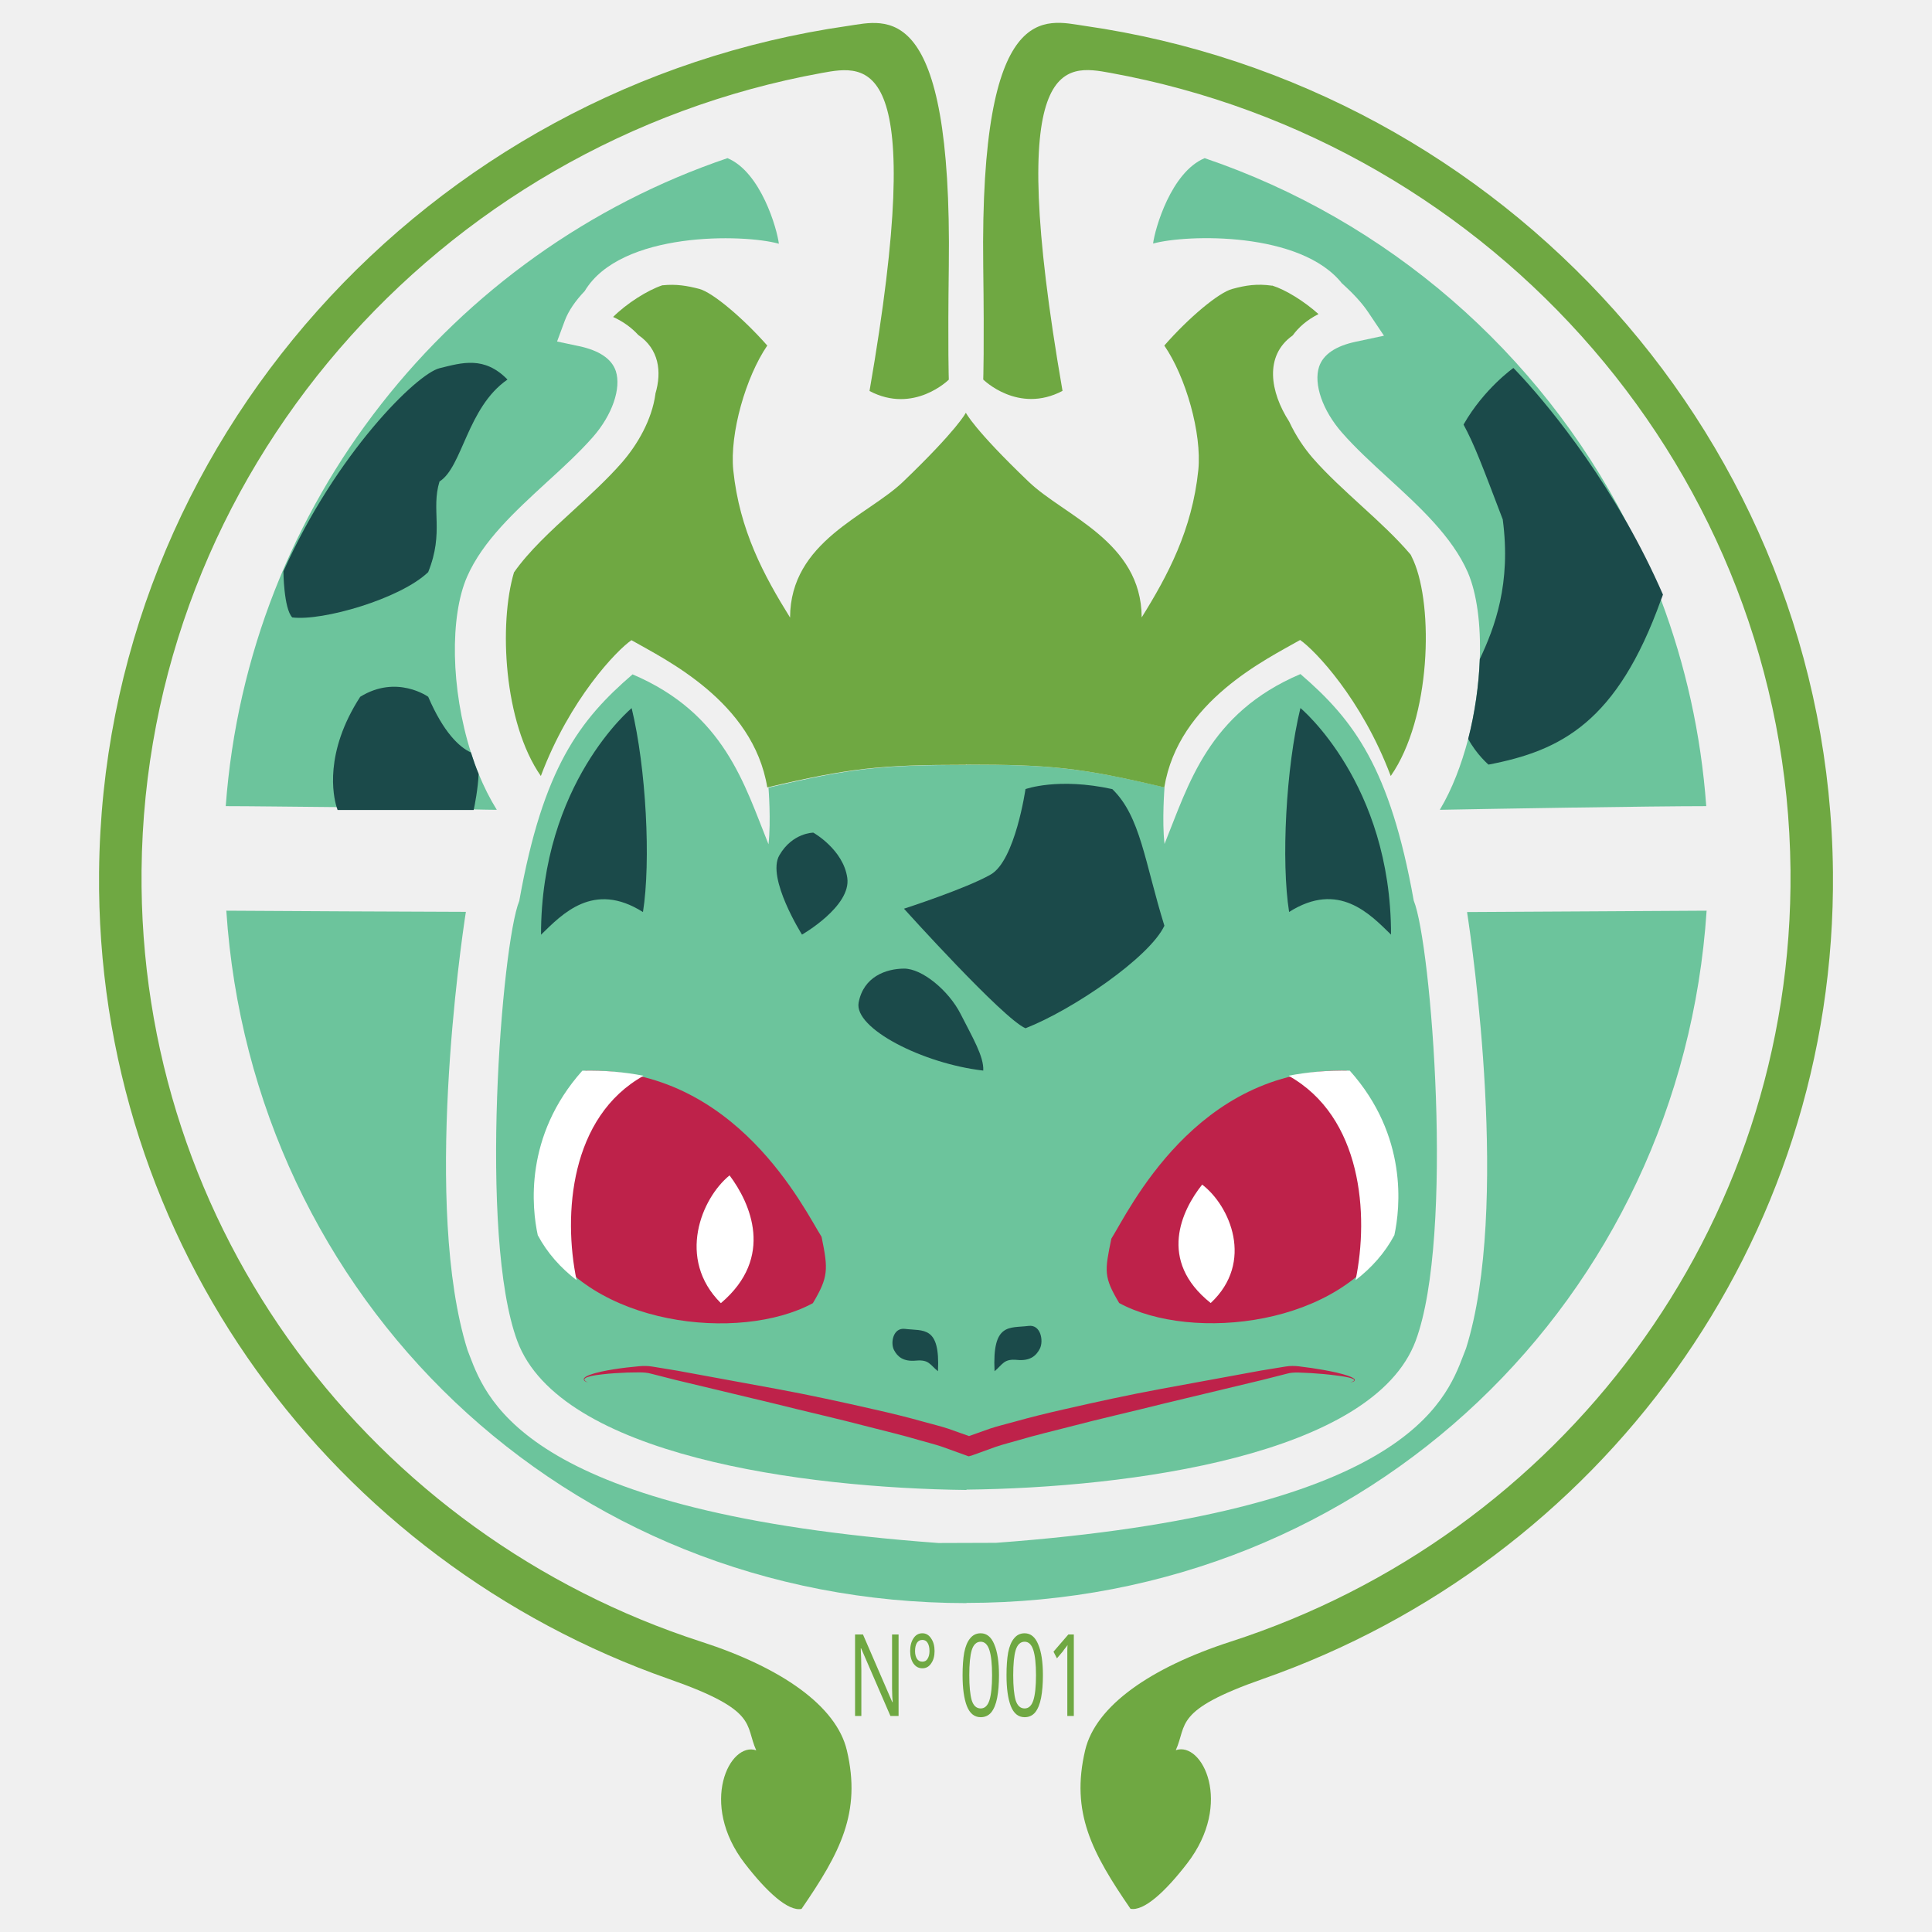
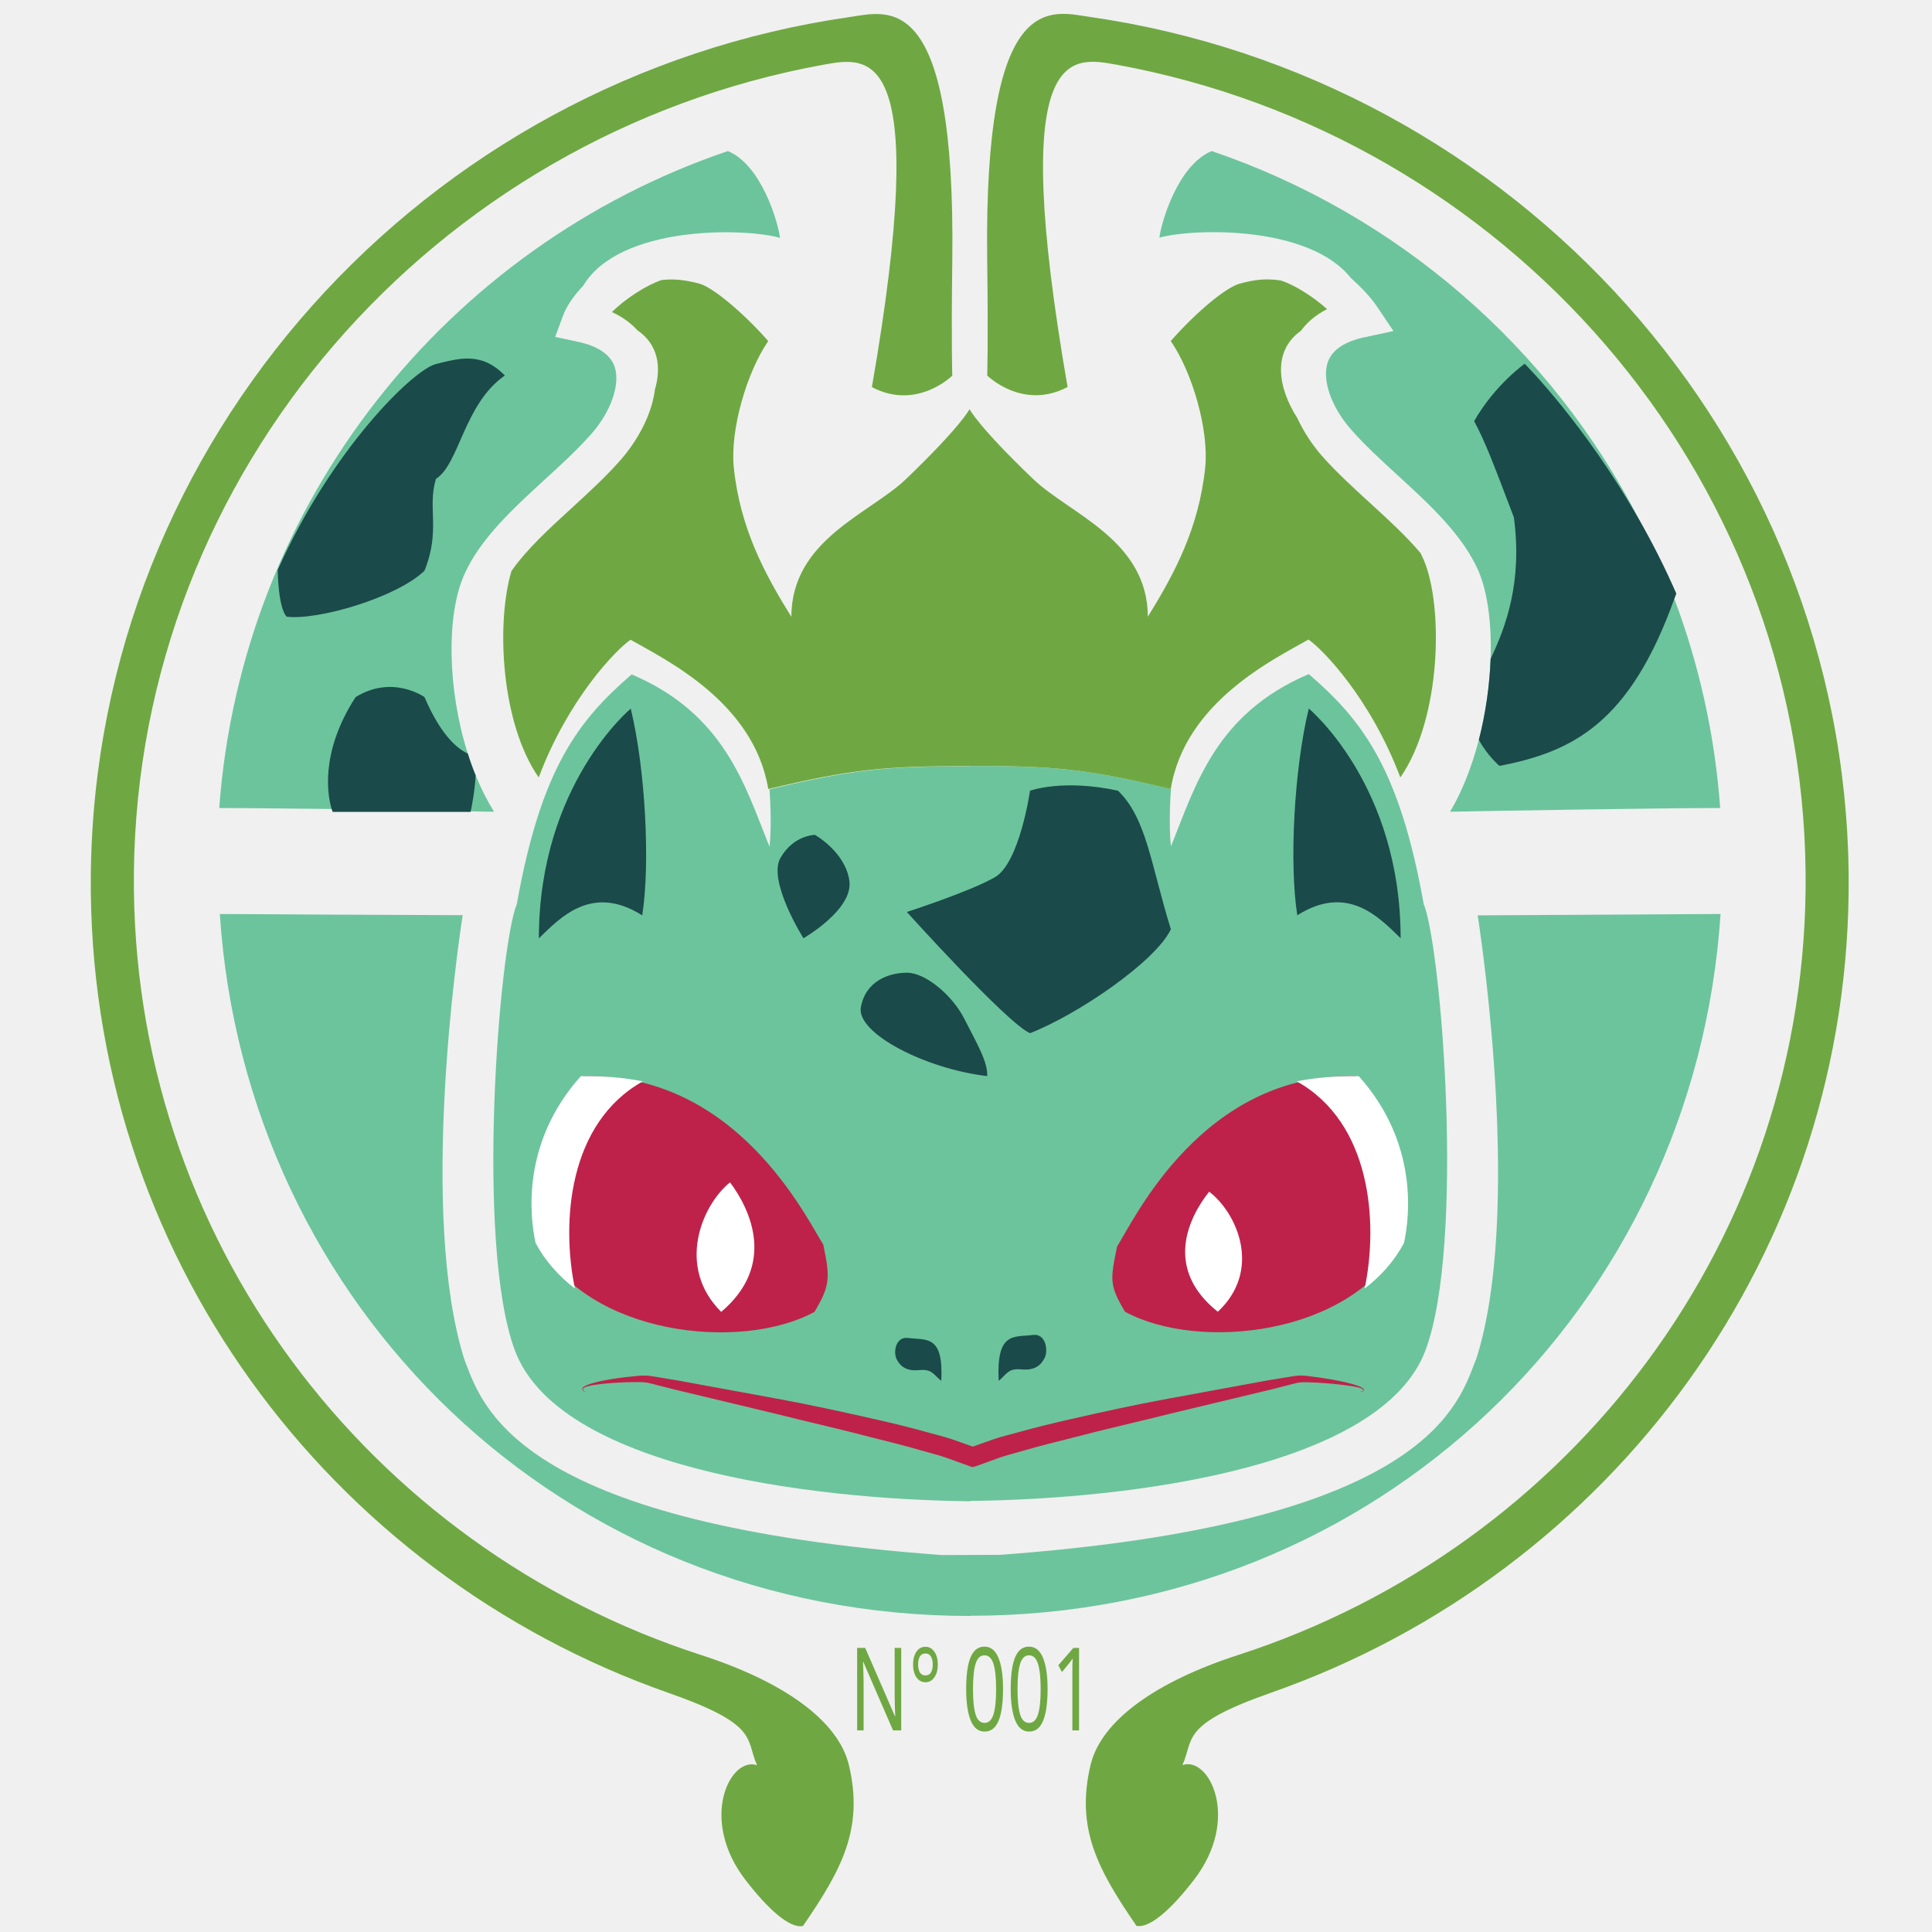
- <svg xmlns="http://www.w3.org/2000/svg" version="1.1" id="Layer_1" x="0px" y="0px" width="100px" height="100px" viewBox="0 0 100 100" enable-background="new 0 0 100 100" xml:space="preserve">
+ <svg xmlns="http://www.w3.org/2000/svg" version="1.1" id="Layer_1" x="0px" y="0px" width="1000px" height="1000px" viewBox="-450 -450 1000 1000" enable-background="new -450 -450 1000 1000" xml:space="preserve">
  <g>
-     <path fill="#6CC49C" d="M76.594,34.126v-0.01c0.061-1.79-0.15-3.4-0.62-4.49c-0.81-1.85-2.5-3.4-4.13-4.89   c-0.87-0.8-1.689-1.55-2.38-2.34c-1.011-1.15-1.479-2.52-1.19-3.41c0.211-0.64,0.86-1.08,1.91-1.3l1.45-0.31l-0.819-1.22   c-0.32-0.48-0.791-0.98-1.32-1.46c-0.01-0.01-0.01-0.01-0.021-0.01c-2.13-2.72-8.04-2.56-9.79-2.08c0.09-0.75,0.93-3.7,2.67-4.42   c9.48,3.22,17.311,10.04,21.83,18.83c0.01,0.02,0.02,0.03,0.03,0.05c0.659,1.28,1.25,2.61,1.76,3.98   c1.261,3.36,2.07,6.94,2.341,10.68c-2.921,0-11.24,0.14-13.791,0.19c0.641-1.07,1.12-2.34,1.471-3.67   C76.344,36.886,76.544,35.456,76.594,34.126z" />
-     <path fill="#6CC49C" d="M50.037,77.121c-8.439-0.096-21.048-1.775-23.258-7.701c-2.027-5.436-0.804-20.604,0.098-22.788   c1.227-6.881,3.118-9.364,5.864-11.727c4.771,2.03,5.789,5.712,7.036,8.794c0.139-1.192,0-2.931,0-2.931   c4.285-1.013,5.875-1.173,10.261-1.173l-0.024-0.016c4.385,0,5.977,0.16,10.262,1.173c0,0-0.14,1.739,0,2.931   c1.248-3.083,2.264-6.765,7.035-8.794c2.746,2.363,4.637,4.846,5.864,11.727c0.901,2.183,2.125,17.353,0.099,22.786   c-2.211,5.928-14.82,7.607-23.259,7.701L50.037,77.121z" />
-     <path fill="#6CC49C" d="M50.014,82.967l0.02,0.01c-20.86,0-37-15.82-38.32-35.84c2.35,0.02,9.71,0.05,12.4,0.06   c-0.26,1.65-2.23,15.3,0.08,22.669l0.11,0.291c0.93,2.439,3.11,8.16,24.27,9.709l2.98-0.01c21.08-1.549,23.261-7.27,24.19-9.709   l0.14-0.361c2.28-7.27,0.319-20.859,0.05-22.579c2.689-0.02,10.051-0.05,12.4-0.07C87.014,67.146,70.884,82.967,50.014,82.967z" />
-     <path fill="#6CC49C" stroke="#FFFFFF" stroke-width="2" stroke-miterlimit="10" d="M50.013,82.969" />
-     <path fill="#6CC49C" d="M29.234,16.596l-0.4,1.08l1.13,0.24c1.05,0.22,1.7,0.66,1.91,1.29c0.29,0.89-0.18,2.27-1.19,3.42   c-0.69,0.78-1.51,1.54-2.38,2.33c-1.63,1.5-3.32,3.04-4.13,4.9c-0.89,2.04-0.85,5.79,0.2,9.09c0.12,0.38,0.25,0.75,0.4,1.11   c0.27,0.66,0.58,1.28,0.94,1.86c-0.29,0-0.7-0.01-1.19-0.02c-1.73-0.03-4.49-0.08-7.1-0.12c-2.32-0.02-4.51-0.05-5.74-0.05   c1.15-15.64,11.67-28.69,25.97-33.54c1.73,0.72,2.57,3.67,2.66,4.43c-1.81-0.51-8.19-0.66-10.05,2.45   C29.794,15.556,29.424,16.086,29.234,16.596z" />
-     <path fill="#6CC49C" d="M49.99,39.585L49.99,39.585z" />
-     <path fill="#1B4A4A" d="M67.31,36.648c0,0,4.69,3.887,4.69,11.728c-1.084-1.055-2.707-2.8-5.276-1.173   C66.309,44.589,66.556,39.747,67.31,36.648z" />
-     <path fill="#1B4A4A" d="M53.238,68.629c-0.979,0.127-1.886-0.193-1.76,2.346c0.44-0.371,0.479-0.652,1.172-0.586   c0.694,0.066,0.994-0.234,1.174-0.586C54.023,69.41,53.875,68.547,53.238,68.629z" />
-     <path fill="#1B4A4A" d="M46.789,47.034c0,0,5.146,5.714,6.292,6.188c2.439-0.953,6.416-3.665,7.188-5.306   c-1.021-3.291-1.233-5.654-2.696-7.072c-2.814-0.616-4.494,0-4.494,0s-0.532,3.694-1.797,4.419   C50.017,45.991,46.789,47.034,46.789,47.034z" />
-     <path fill="#1B4A4A" d="M41.511,48.375c0,0,2.55-1.458,2.345-2.932c-0.205-1.474-1.758-2.345-1.758-2.345s-1.083,0-1.759,1.172   C39.662,45.443,41.511,48.375,41.511,48.375z" />
-     <path fill="#1B4A4A" d="M44.443,51.893c0.25-1.333,1.405-1.751,2.346-1.758c0.939-0.008,2.32,1.141,2.931,2.346   s1.214,2.209,1.173,2.932C47.76,55.053,44.194,53.227,44.443,51.893z" />
-     <path fill="#1B4A4A" d="M86.074,30.776c-0.03,0.09-0.061,0.18-0.101,0.27c-2.271,6.33-5.17,7.81-8.93,8.53c0,0-0.62-0.53-1.05-1.33   c0.35-1.36,0.55-2.79,0.6-4.12v-0.01c0.779-1.65,1.63-3.91,1.189-7.23c-1.09-2.86-1.459-3.85-2.029-4.91   c1.05-1.85,2.58-2.93,2.58-2.93s3.06,3.05,5.85,7.97c0.01,0.02,0.02,0.03,0.03,0.05C84.863,28.206,85.494,29.446,86.074,30.776z" />
-     <path fill="#1B4A4A" d="M14.669,29.572c0,0,0.016,1.925,0.458,2.386c1.575,0.199,5.601-0.967,7.036-2.345   c0.839-2.087,0.133-3.219,0.586-4.691c1.193-0.75,1.431-3.834,3.518-5.277c-1.198-1.228-2.349-0.875-3.518-0.586   C21.582,19.346,17.407,23.443,14.669,29.572z" />
-     <path fill="#1B4A4A" d="M24.774,40.056c-0.03,0.75-0.21,1.66-0.25,1.84c-0.01,0.02-0.01,0.03-0.01,0.03h-7.04   c0,0-0.02-0.05-0.05-0.15c-0.18-0.58-0.65-2.82,1.22-5.71c1.89-1.17,3.52,0,3.52,0c0.79,1.84,1.61,2.61,2.21,2.88   C24.494,39.326,24.624,39.696,24.774,40.056z" />
-     <path fill="#1B4A4A" d="M46.842,68.783c0.949,0.119,1.828-0.182,1.706,2.191c-0.427-0.348-0.464-0.609-1.137-0.549   c-0.673,0.063-0.964-0.217-1.137-0.547C46.08,69.512,46.222,68.705,46.842,68.783z" />
-     <path fill="#BE224A" d="M57.929,67.445c-0.808-1.354-0.754-1.643-0.405-3.334c0.883-1.389,4.377-8.871,12.172-8.697   c3.021,3.383,2.608,7.119,2.305,8.516C69.488,68.633,61.716,69.498,57.929,67.445z" />
-     <path fill="#FFFFFF" d="M62.224,61.314c-1.047,1.313-2.325,3.928,0.442,6.131C64.938,65.322,63.658,62.408,62.224,61.314z" />
+     <path fill="#6CC49C" d="M321.537-108.829v-0.099c0.613-18.148-1.524-34.474-6.277-45.522   c-8.217-18.757-25.345-34.469-41.879-49.577c-8.812-8.108-17.128-15.712-24.128-23.722c-10.246-11.657-14.999-25.548-12.068-34.573   c2.139-6.484,8.723-10.944,19.365-13.177l14.702-3.144l-8.306-12.366c-3.238-4.871-8.02-9.94-13.376-14.806   c-0.109-0.099-0.109-0.099-0.208-0.099c-21.603-27.578-81.521-25.954-99.263-21.088c0.911-7.604,9.426-37.508,27.068-44.81   c96.114,32.647,175.506,101.787,221.315,190.901c0.1,0.203,0.208,0.302,0.307,0.505c6.684,12.979,12.674,26.458,17.851,40.349   c12.773,34.068,20.979,70.358,23.722,108.277c-29.603,0-113.944,1.42-139.814,1.925c6.505-10.846,11.366-23.722,14.92-37.206   C319.003-80.851,321.031-95.345,321.537-108.829z" />
+     <path fill="#6CC49C" d="M52.303,327.06c-85.555-0.97-213.391-17.998-235.795-78.074c-20.549-55.107-8.148-208.886,0.995-231.029   c12.44-69.759,31.613-94.931,59.453-118.89C-74.676-80.35-64.36-43.02-51.716-11.774c1.411-12.088,0-29.716,0-29.716   c43.443-10.271,59.561-11.89,104.029-11.89l-0.242-0.164c44.448,0,60.596,1.619,104.029,11.891c0,0-1.406,17.632,0,29.716   c12.652-31.256,22.959-68.585,71.324-89.154c27.84,23.954,47.007,49.125,59.451,118.89c9.139,22.127,21.544,175.922,1,231.008   c-22.414,60.096-150.24,77.114-235.795,78.075L52.303,327.06z" />
+     <path fill="#6CC49C" d="M52.07,386.324l0.203,0.099c-211.484,0-375.111-160.378-388.496-363.342   c23.825,0.202,98.44,0.505,125.712,0.608c-2.634,16.727-22.608,155.112,0.811,229.82l1.119,2.95   c9.426,24.723,31.528,82.72,246.052,98.432l30.217-0.108c213.702-15.703,235.81-73.7,245.235-98.432l1.415-3.653   c23.118-73.709,3.237-211.474,0.506-228.909c27.266-0.203,101.896-0.505,125.716-0.708   C427.176,225.937,263.648,386.324,52.07,386.324z" />
+     <path fill="#6CC49C" stroke="#FFFFFF" stroke-width="2" stroke-miterlimit="10" d="M52.061,386.345" />
+     <path fill="#6CC49C" d="M-158.603-286.547l-4.054,10.944l11.455,2.436c10.647,2.227,17.236,6.692,19.366,13.078   c2.94,9.024-1.827,23.014-12.064,34.671c-6.994,7.911-15.311,15.613-24.127,23.623c-16.53,15.208-33.663,30.82-41.875,49.676   c-9.02,20.682-8.614,58.7,2.029,92.153c1.218,3.856,2.535,7.604,4.055,11.257c2.738,6.688,5.88,12.975,9.529,18.855   c-2.94,0-7.094-0.099-12.063-0.203c-17.539-0.302-45.518-0.812-71.982-1.218c-23.519-0.204-45.721-0.505-58.19-0.505   C-324.867-190.34-218.213-322.64-73.24-371.811c17.539,7.301,26.058,37.206,26.969,44.914   c-18.351-5.174-83.031-6.693-101.887,24.835C-152.925-297.092-156.677-291.721-158.603-286.547z" />
+     <path fill="#6CC49C" d="M51.827-53.485L51.827-53.485z" />
+     <path fill="#1B4A4A" d="M227.424-83.261c0,0,47.541,39.409,47.541,118.9c-10.99-10.697-27.444-28.385-53.482-11.891   C217.265-2.755,219.779-51.842,227.424-83.261z" />
+     <path fill="#1B4A4A" d="M84.757,240.966c-9.931,1.287-19.128-1.961-17.841,23.78c4.455-3.762,4.852-6.603,11.88-5.939   c7.03,0.672,10.079-2.377,11.901-5.94C92.717,248.886,91.212,240.134,84.757,240.966z" />
+     <path fill="#1B4A4A" d="M19.374,22.036c0,0,52.176,57.928,63.788,62.74c24.723-9.663,65.047-37.161,72.878-53.8   c-10.355-33.364-12.504-57.319-27.346-71.699c-28.522-6.243-45.552,0-45.552,0S77.747-3.271,64.926,4.081   C52.1,11.462,19.374,22.036,19.374,22.036z" />
+     <path fill="#1B4A4A" d="M-34.134,35.629c0,0,25.851-14.782,23.772-29.727s-17.822-23.771-17.822-23.771s-10.979,0-17.835,11.881   C-52.88,5.903-34.134,35.629-34.134,35.629z" />
+     <path fill="#1B4A4A" d="M-4.412,71.29c2.535-13.503,14.247-17.746,23.786-17.82c9.52-0.079,23.519,11.563,29.717,23.781   c6.192,12.217,12.301,22.396,11.885,29.731C29.215,103.329-6.937,84.814-4.412,71.29z" />
+     <path fill="#1B4A4A" d="M417.65-142.793c-0.307,0.916-0.613,1.827-1.029,2.738c-23.019,64.175-52.413,79.18-90.53,86.48   c0,0-6.286-5.375-10.643-13.484c3.545-13.792,5.573-28.286,6.079-41.77v-0.099c7.9-16.732,16.523-39.642,12.059-73.303   c-11.059-28.994-14.801-39.028-20.573-49.775c10.644-18.756,26.157-29.706,26.157-29.706s31.018,30.924,59.313,80.802   c0.1,0.203,0.198,0.302,0.297,0.505C405.374-168.846,411.771-156.277,417.65-142.793z" />
+     <path fill="#1B4A4A" d="M-306.263-155c0,0,0.164,19.519,4.643,24.192c15.97,2.019,56.784-9.802,71.333-23.776   c8.505-21.157,1.346-32.633,5.94-47.557c12.094-7.604,14.51-38.87,35.667-53.498c-12.147-12.45-23.816-8.871-35.667-5.94   C-236.178-258.668-278.502-217.136-306.263-155z" />
+     <path fill="#1B4A4A" d="M-203.818-48.708c-0.302,7.604-2.129,16.826-2.534,18.652c-0.099,0.203-0.099,0.302-0.099,0.302h-71.373   c0,0-0.203-0.505-0.51-1.52c-1.822-5.881-6.589-28.588,12.371-57.888c19.163-11.861,35.686,0,35.686,0   c8.01,18.658,16.322,26.459,22.405,29.196C-206.655-56.109-205.337-52.362-203.818-48.708z" />
+     <path fill="#1B4A4A" d="M19.909,242.53c9.623,1.207,18.534-1.842,17.296,22.216c-4.327-3.534-4.703-6.178-11.524-5.574   c-6.826,0.645-9.776-2.197-11.529-5.544C12.187,249.916,13.626,241.737,19.909,242.53z" />
+     <path fill="#BE224A" d="M132.318,228.966c-8.197-13.731-7.652-16.663-4.118-33.8c8.96-14.078,44.374-89.937,123.4-88.174   c30.632,34.295,26.454,72.174,23.374,86.332C249.501,241.005,170.703,249.776,132.318,228.966z" />
+     <path fill="#FFFFFF" d="M175.86,166.812c-10.613,13.305-23.582,39.819,4.476,62.154   C203.364,207.442,190.396,177.899,175.86,166.812z" />
    <g>
      <g>
-         <path fill="#6FA842" d="M63.705,84.969c17.014-5.502,29.148-21.332,28.971-39.929C92.478,24.515,77.328,7.387,57.484,3.774     c-2.399-0.437-5.521-1.016-2.488,16.458c-2.297,1.211-4.104-0.587-4.104-0.587s0.057-1.548,0-5.863     C50.711-0.153,54.134,1.05,56.119,1.335C77.841,4.45,94.66,22.9,94.873,45.13C95.059,64.375,82.757,80.811,65.369,86.9     c-4.655,1.631-3.906,2.354-4.51,3.689c1.365-0.471,2.994,2.744,0.586,5.863c-1.131,1.467-2.24,2.482-2.931,2.346     c-1.991-2.9-3.108-4.982-2.346-8.209C56.713,88.293,59.554,86.313,63.705,84.969z" />
-         <path fill="#6FA842" d="M43.833,90.596c0.763,3.229-0.355,5.311-2.346,8.209c-0.69,0.139-1.799-0.879-2.931-2.344     c-2.408-3.121-0.778-6.334,0.586-5.865c-0.603-1.336,0.146-2.059-4.509-3.688C17.245,80.818,4.944,64.381,5.128,45.137     c0.213-22.23,17.033-40.68,38.755-43.795c1.986-0.285,5.408-1.488,5.227,12.446c-0.056,4.315,0,5.863,0,5.863     s-1.807,1.798-4.104,0.587C48.039,2.765,44.918,3.343,42.519,3.78C22.675,7.393,7.525,24.521,7.327,45.046     c-0.178,18.595,11.957,34.427,28.97,39.929C40.449,86.316,43.29,88.299,43.833,90.596z" />
+         <path fill="#6FA842" d="M190.87,406.62C363.356,350.842,486.38,190.354,484.577,1.819     c-1.998-208.083-155.595-381.729-356.773-418.36c-24.325-4.431-55.978-10.301-25.226,166.854     c-23.286,12.276-41.603-5.951-41.603-5.951s0.574-15.692,0-59.438c-1.842-141.275,32.86-129.083,52.987-126.192     C334.181-409.685,504.696-222.641,506.854,2.73c1.881,195.108-122.835,361.735-299.113,423.473     c-47.195,16.534-39.602,23.861-45.721,37.396c13.841-4.772,30.355,27.819,5.94,59.441     c-11.465,14.872-22.712,25.157-29.721,23.781c-20.178-29.394-31.503-50.503-23.781-83.223     C119.982,440.322,148.793,420.243,190.87,406.62z" />
+         <path fill="#6FA842" d="M-10.595,463.668c7.737,32.739-3.599,53.849-23.786,83.223c-6.995,1.406-18.237-8.911-29.711-23.761     c-24.416-31.643-7.891-64.215,5.94-59.462c-6.114-13.545,1.479-20.871-45.716-37.385     c-176.279-61.74-300.99-228.385-299.124-423.479c2.159-225.37,172.685-412.42,392.901-444.002     c20.137-2.886,54.829-15.083,52.992,126.182c-0.564,43.745,0,59.438,0,59.438s-18.316,18.232-41.607,5.95     c30.751-177.14-0.891-171.283-25.212-166.853C-225.099-379.85-378.69-206.206-380.695,1.878     C-382.502,190.394-259.474,350.9-86.997,406.68C-44.9,420.283-16.1,440.382-10.595,463.668z" />
      </g>
    </g>
-     <path fill="#1B4A4A" d="M33.28,47.208c-2.57-1.627-4.193,0.118-5.277,1.173c0-7.841,4.691-11.728,4.691-11.728   C33.447,39.752,33.694,44.595,33.28,47.208z" />
-     <path fill="#BE224A" d="M28.002,63.934c-0.304-1.396-0.716-5.131,2.306-8.514c7.795-0.174,11.333,7.209,12.216,8.598   c0.349,1.691,0.357,2.078-0.45,3.434C38.287,69.504,30.514,68.637,28.002,63.934z" />
-     <path fill="#FFFFFF" d="M27.835,63.934c-0.304-1.396-0.716-5.131,2.306-8.514c1.145-0.027,2.2,0.072,3.172,0.262   c-3.8,2.117-4.175,7.18-3.47,10.578C29.019,65.627,28.326,64.854,27.835,63.934z" />
-     <path fill="#FFFFFF" d="M70.164,66.26c0.705-3.398,0.33-8.461-3.471-10.58c0.973-0.189,2.027-0.287,3.172-0.262   c3.022,3.383,2.609,7.119,2.307,8.514C71.681,64.854,70.988,65.627,70.164,66.26z" />
-     <path fill="#FFFFFF" d="M37.312,67.451c2.809-2.377,1.512-5.197,0.45-6.613C36.306,62.018,35.009,65.162,37.312,67.451z" />
+     <path fill="#1B4A4A" d="M-117.584,23.798c-26.054-16.494-42.508,1.198-53.498,11.89c0-79.491,47.557-118.9,47.557-118.9   C-115.892-51.792-113.387-2.691-117.584,23.798z" />
+     <path fill="#BE224A" d="M-171.092,193.364c-3.084-14.147-7.257-52.018,23.38-86.313c79.026-1.763,114.895,73.085,123.845,87.164   c3.539,17.146,3.619,21.067-4.559,34.819C-66.82,249.836-145.623,241.044-171.092,193.364z" />
+     <path fill="#FFFFFF" d="M-172.785,193.364c-3.084-14.147-7.256-52.018,23.38-86.313c11.608-0.277,22.301,0.732,32.157,2.652   c-38.523,21.465-42.324,72.789-35.181,107.243C-160.781,210.531-167.805,202.69-172.785,193.364z" />
+     <path fill="#FFFFFF" d="M256.352,216.947c7.148-34.454,3.347-85.778-35.187-107.263c9.861-1.91,20.555-2.91,32.157-2.653   c30.632,34.296,26.454,72.175,23.386,86.313C271.737,202.69,264.709,210.531,256.352,216.947z" />
+     <path fill="#FFFFFF" d="M-76.705,229.025c28.478-24.098,15.33-52.69,4.563-67.046C-86.903,173.939-100.056,205.818-76.705,229.025z   " />
    <g>
-       <path fill="#BE224A" d="M30.437,71.563c-0.079-0.039-0.258-0.067-0.21-0.219c0.076-0.099,0.187-0.133,0.287-0.176    c0.207-0.078,0.419-0.131,0.633-0.179c0.428-0.091,0.859-0.154,1.292-0.207c0.44-0.034,0.852-0.129,1.345-0.045l1.283,0.211    l5.114,0.939c1.707,0.314,3.401,0.684,5.097,1.071c0.848,0.191,1.692,0.397,2.536,0.635c0.423,0.121,0.842,0.216,1.269,0.357    l1.285,0.456l-0.346-0.029l0.014-0.004l-0.081,0.029l1.285-0.456c0.427-0.143,0.845-0.237,1.269-0.357    c0.844-0.238,1.688-0.443,2.535-0.636c1.695-0.387,3.389-0.759,5.095-1.072l5.115-0.939l1.279-0.209    c0.504-0.086,0.908,0.03,1.348,0.074c0.432,0.064,0.861,0.139,1.286,0.234c0.213,0.052,0.424,0.105,0.632,0.179    c0.102,0.039,0.209,0.072,0.298,0.152c0.064,0.051-0.003,0.134-0.053,0.142c-0.051,0.021-0.104,0.031-0.157,0.044    c0.08-0.027,0.265-0.087,0.184-0.159c-0.08-0.057-0.191-0.081-0.293-0.106c-0.209-0.047-0.423-0.076-0.637-0.102    c-0.427-0.056-0.856-0.094-1.286-0.12c-0.418-0.011-0.89-0.073-1.237,0.029l-1.264,0.322l-5.051,1.211    c-1.678,0.423-3.367,0.799-5.035,1.239c-0.836,0.213-1.676,0.415-2.496,0.657c-0.408,0.12-0.835,0.223-1.228,0.357l-1.161,0.42    l-0.081,0.029l-0.014,0.004l-0.15,0.041l-0.196-0.071l-1.161-0.419c-0.393-0.136-0.82-0.237-1.229-0.357    c-0.82-0.243-1.66-0.443-2.497-0.658c-1.668-0.439-3.357-0.817-5.036-1.24l-5.055-1.211l-1.261-0.321    c-0.358-0.104-0.823-0.06-1.243-0.059c-0.43,0.015-0.861,0.043-1.288,0.092c-0.213,0.023-0.428,0.051-0.634,0.103    c-0.1,0.027-0.212,0.056-0.278,0.124C30.205,71.448,30.354,71.521,30.437,71.563z" />
+       <path fill="#BE224A" d="M-146.405,270.706c-0.801-0.396-2.614-0.673-2.128-2.217c0.771-1.001,1.896-1.347,2.911-1.782    c2.099-0.793,4.247-1.327,6.415-1.813c4.342-0.92,8.707-1.564,13.098-2.099c4.46-0.347,8.639-1.316,13.639-0.465l13.004,2.147    l51.849,9.516c17.306,3.187,34.478,6.93,51.67,10.86c8.599,1.931,17.158,4.029,25.712,6.436c4.287,1.228,8.534,2.188,12.865,3.623    l13.029,4.624l-3.51-0.298l0.144-0.039l-0.821,0.297l13.028-4.634c4.327-1.445,8.564-2.396,12.861-3.613    c8.563-2.406,17.118-4.485,25.701-6.445c17.178-3.921,34.364-7.702,51.65-10.871l51.859-9.523l12.97-2.119    c5.108-0.871,9.207,0.316,13.663,0.753c4.376,0.653,8.732,1.405,13.038,2.375c2.159,0.525,4.297,1.07,6.406,1.822    c1.03,0.387,2.118,0.723,3.029,1.535c0.644,0.515-0.04,1.356-0.544,1.436c-0.515,0.218-1.061,0.316-1.595,0.455    c0.813-0.277,2.693-0.892,1.861-1.624c-0.802-0.574-1.93-0.813-2.97-1.069c-2.119-0.476-4.276-0.771-6.455-1.029    c-4.327-0.574-8.673-0.95-13.028-1.228c-4.238-0.1-9.03-0.733-12.545,0.297l-12.821,3.268l-51.205,12.275    c-17.009,4.298-34.138,8.1-51.047,12.564c-8.475,2.158-16.989,4.208-25.306,6.663c-4.139,1.208-8.455,2.258-12.444,3.614    l-11.771,4.267l-0.818,0.287l-0.144,0.04l-1.52,0.415l-1.989-0.723l-11.772-4.237c-3.98-1.386-8.311-2.416-12.455-3.624    c-8.316-2.465-16.831-4.494-25.315-6.673c-16.91-4.454-34.038-8.276-51.057-12.573l-51.25-12.276l-12.781-3.247    c-3.629-1.061-8.346-0.614-12.604-0.604c-4.362,0.148-8.728,0.436-13.059,0.931c-2.159,0.237-4.336,0.525-6.425,1.05    c-1.016,0.267-2.149,0.563-2.817,1.257C-148.756,269.548-147.247,270.29-146.405,270.706z" />
    </g>
  </g>
-   <path fill="none" stroke="#010101" stroke-width="0.25" stroke-miterlimit="10" d="M50.013,94.035" />
-   <path fill="none" stroke="#010101" stroke-width="0.25" stroke-miterlimit="10" d="M50.013,1.258" />
-   <path fill="#6FA842" d="M71.984,40.166c-1.5-3.99-3.931-6.52-4.69-7.04c-1.729,0.99-6.3,3.17-7.03,7.63  c-4.29-1.02-5.88-1.18-10.25-1.18h-0.01l-0.02,0.01c-4.39,0-5.98,0.16-10.27,1.17c-0.73-4.45-5.3-6.63-7.03-7.62  c-0.76,0.52-3.19,3.04-4.69,7.03c-1.93-2.77-2.18-7.89-1.39-10.54c0.77-1.1,1.92-2.16,3.05-3.19c0.87-0.8,1.78-1.63,2.54-2.5  c0.8-0.92,1.55-2.21,1.73-3.54c0-0.01,0-0.02,0-0.02c0.34-1.15,0.18-2.31-0.89-3.04c-0.31-0.34-0.73-0.67-1.3-0.93  c0.7-0.7,1.79-1.39,2.55-1.64h0.01c0.01,0,0.01,0,0.01,0c0.69-0.07,1.25,0.02,1.9,0.19c0.69,0.19,2.25,1.5,3.51,2.93  c-1.11,1.62-1.95,4.54-1.76,6.45c0.32,3.11,1.59,5.46,2.94,7.63c0.01-3.95,4.01-5.26,5.86-7.04c2.81-2.7,3.23-3.55,3.23-3.55  l0.01-0.01c0,0,0.42,0.86,3.23,3.55c1.851,1.79,5.851,3.1,5.87,7.04c1.35-2.17,2.609-4.52,2.93-7.62c0.19-1.91-0.65-4.84-1.76-6.45  c1.26-1.44,2.82-2.75,3.52-2.93c0.69-0.19,1.281-0.28,2.051-0.17c0.01-0.01,0.02,0,0.029,0c0.67,0.21,1.621,0.79,2.381,1.47  c-0.61,0.31-1.041,0.7-1.33,1.1c0,0-0.01,0-0.01,0.01c-1.48,1.05-1.16,2.93-0.181,4.45c0,0.01,0.011,0.02,0.011,0.02  c0.33,0.71,0.76,1.35,1.219,1.88c0.761,0.87,1.67,1.69,2.541,2.49c0.89,0.81,1.789,1.64,2.51,2.49c0.01,0.01,0.01,0.02,0.02,0.03  c0.051,0.1,0.09,0.2,0.141,0.3C74.203,31.406,74.074,37.166,71.984,40.166z" />
-   <path fill="#6FA842" d="M50.013,39.585L50.013,39.585z" />
-   <text transform="matrix(0.6737 0 0 1 43.8677 88.8193)" fill="#6FA842" font-family="'Gadugi-Bold'" font-size="5.9">N° 001</text>
+   <path fill="none" stroke="#010101" stroke-width="0.25" stroke-miterlimit="10" d="M52.061,498.537" />
+   <path fill="none" stroke="#010101" stroke-width="0.25" stroke-miterlimit="10" d="M52.061-442.05" />
+   <path fill="#6FA842" d="M274.807-47.594c-15.208-40.454-39.859-66.101-47.552-71.373c-17.533,10.04-63.868,32.137-71.274,77.353  c-43.482-10.341-59.61-11.96-103.91-11.96h-0.104l-0.204,0.099c-44.502,0-60.625,1.624-104.118,11.861  c-7.401-45.112-53.73-67.214-71.269-77.253c-7.708,5.277-32.34,30.82-47.547,71.274c-19.569-28.083-22.103-79.991-14.094-106.856  c7.806-11.153,19.464-21.9,30.919-32.34c8.822-8.114,18.048-16.524,25.751-25.346c8.114-9.326,15.717-22.405,17.539-35.889  c0-0.104,0-0.204,0-0.204c3.451-11.658,1.827-23.419-9.019-30.82c-3.144-3.445-7.401-6.792-13.184-9.425  c7.1-7.1,18.148-14.094,25.855-16.628h0.099c0.104,0,0.104,0,0.104,0c6.994-0.712,12.672,0.203,19.261,1.925  c6.995,1.926,22.811,15.207,35.583,29.702c-11.252,16.424-19.766,46.028-17.84,65.393c3.242,31.528,16.117,55.353,29.805,77.352  c0.099-40.042,40.652-53.324,59.408-71.372c28.489-27.37,32.746-35.989,32.746-35.989l0.104-0.099c0,0,4.258,8.718,32.751,35.989  c18.761,18.147,59.314,31.429,59.502,71.373c13.683-21.999,26.454-45.824,29.702-77.253c1.93-19.365-6.584-49.068-17.842-65.393  c12.771-14.599,28.593-27.88,35.691-29.702c7-1.925,12.98-2.841,20.791-1.722c0.109-0.104,0.208,0,0.288,0  c6.801,2.128,16.434,8.01,24.147,14.9c-6.188,3.144-10.555,7.098-13.485,11.153c0,0-0.108,0-0.108,0.104  c-15,10.643-11.752,29.701-1.822,45.112c0,0.104,0.099,0.203,0.099,0.203c3.348,7.197,7.713,13.688,12.366,19.058  c7.712,8.822,16.93,17.138,25.761,25.247c9.02,8.212,18.139,16.627,25.444,25.241c0.109,0.104,0.109,0.203,0.208,0.306  c0.516,1.016,0.911,2.024,1.427,3.04C297.3-136.402,295.994-78.008,274.807-47.594z" />
+   <path fill="#6FA842" d="M52.061-53.485L52.061-53.485z" />
+   <text transform="matrix(0.6737 0 0 1 -10.249 445.6621)" fill="#6FA842" font-family="'Gadugi-Bold'" font-size="59.819">N° 001</text>
</svg>
